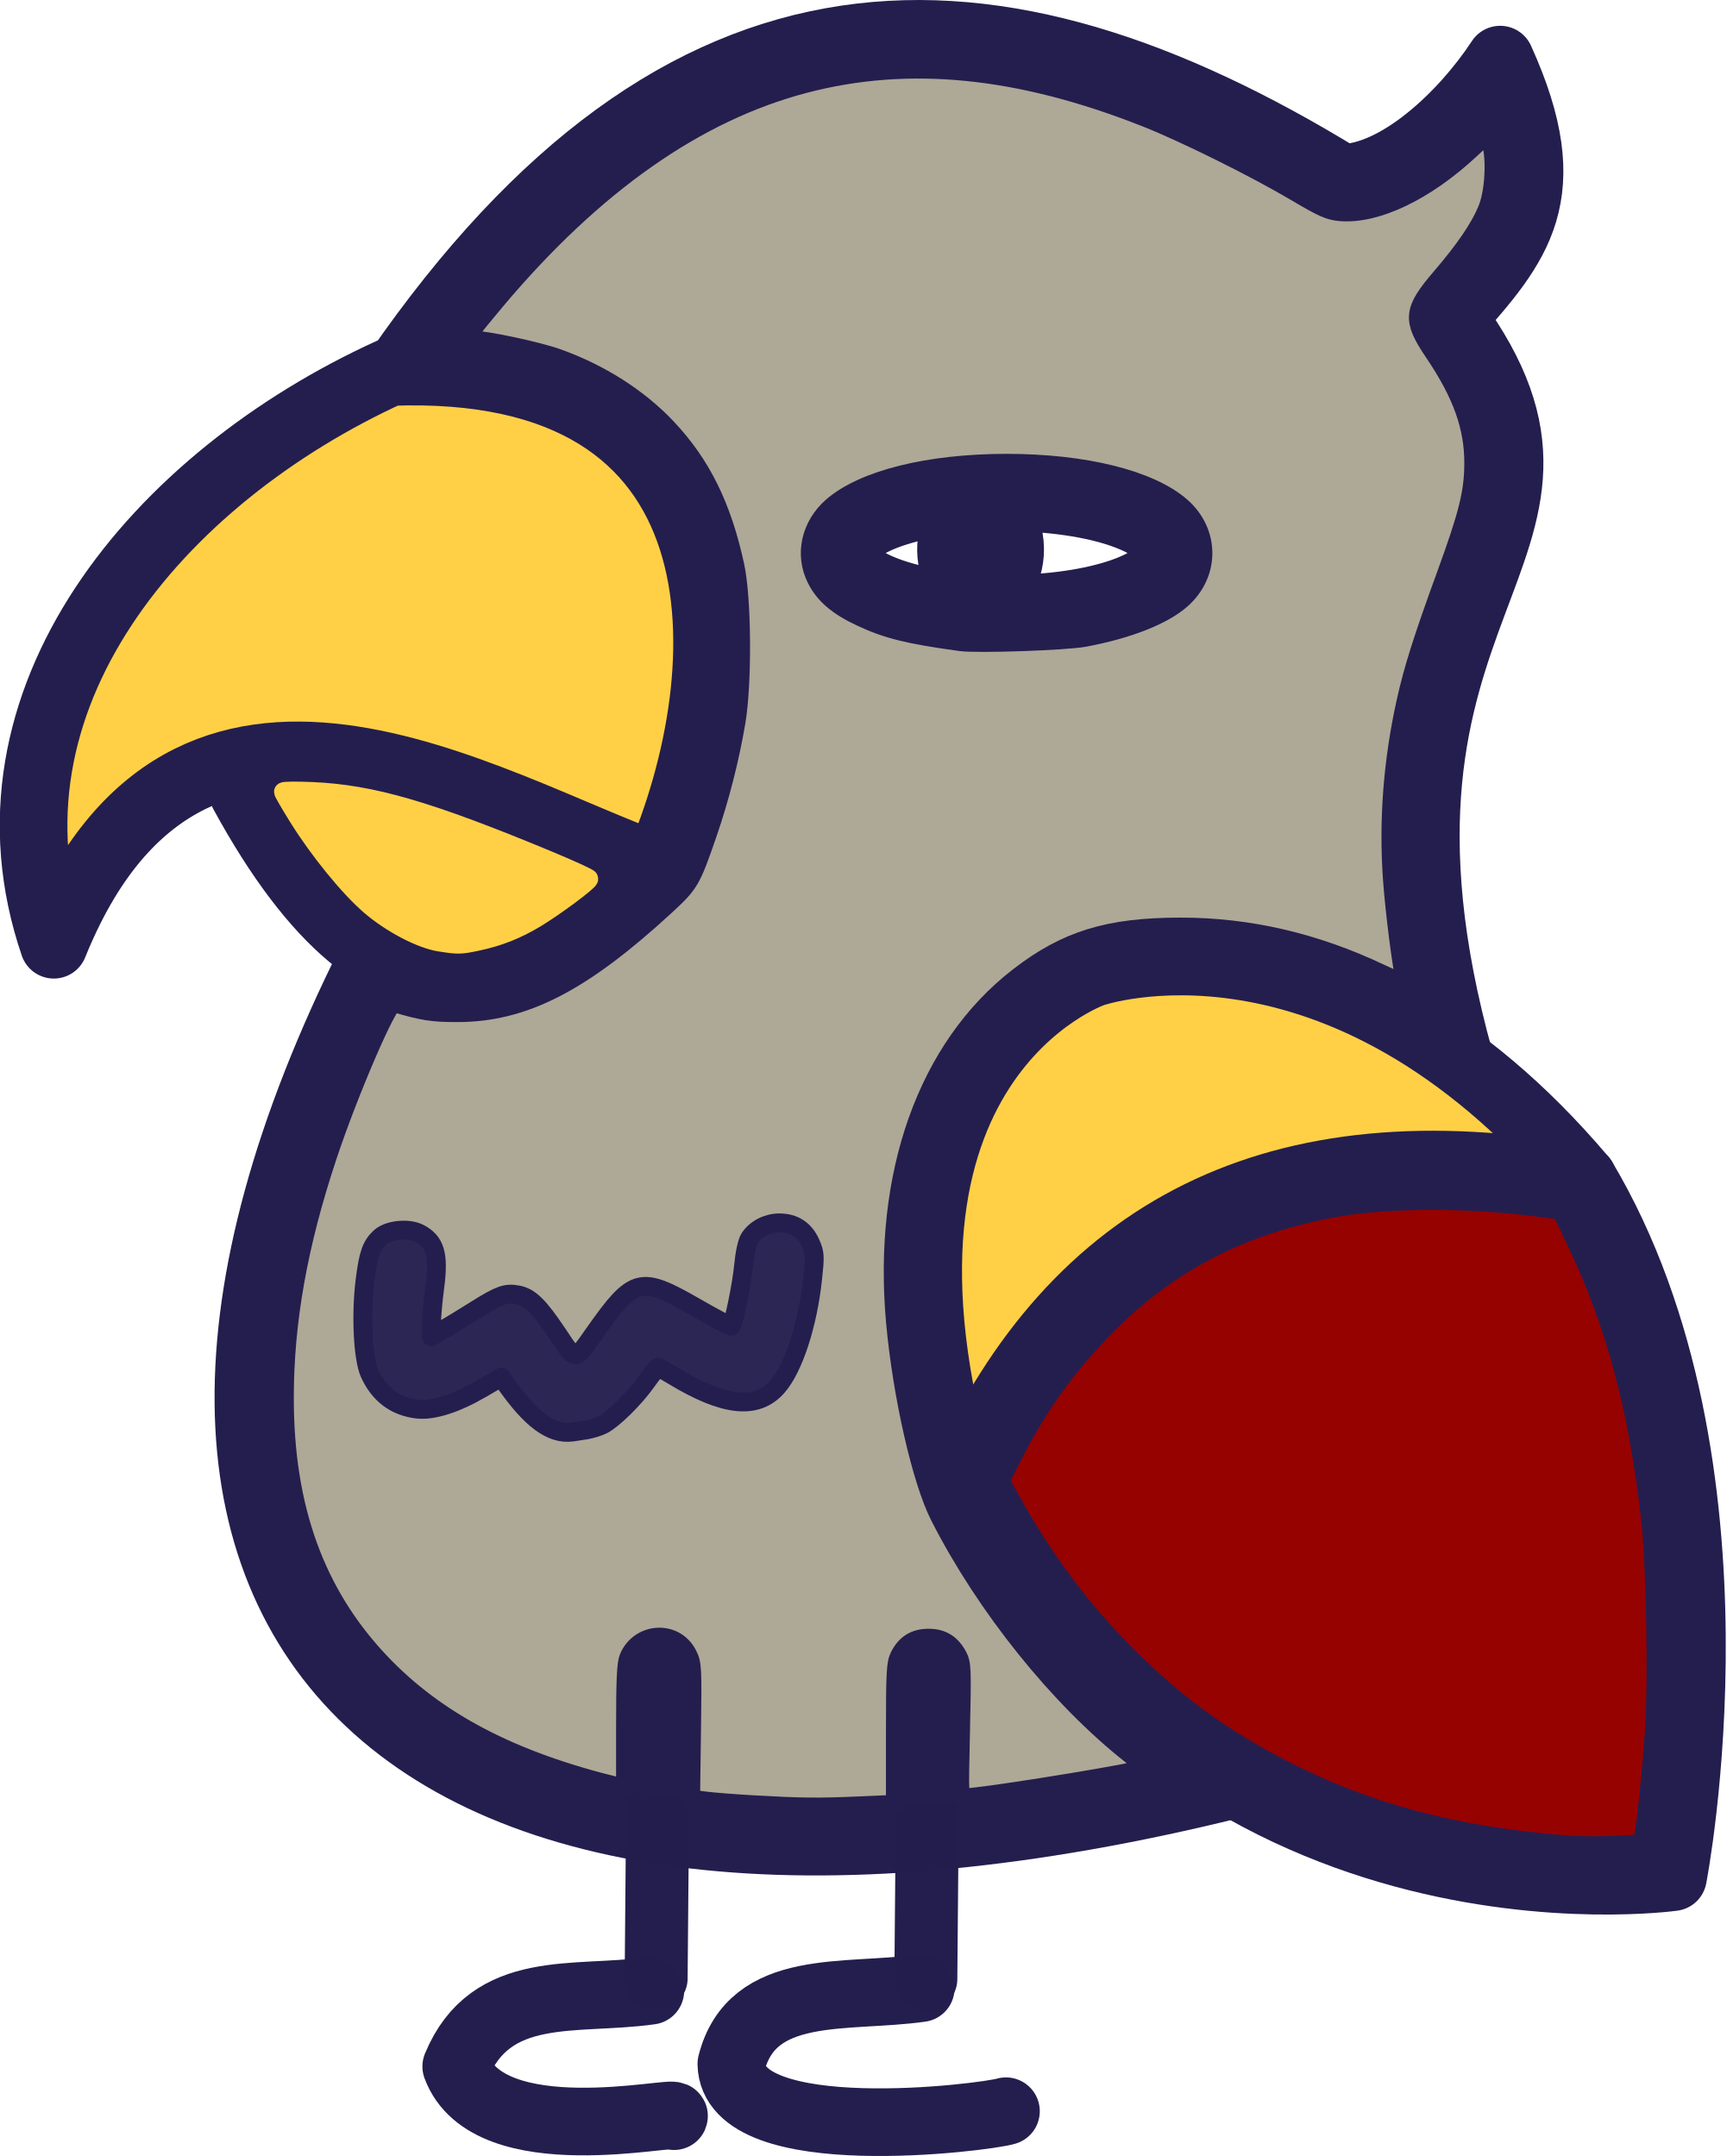
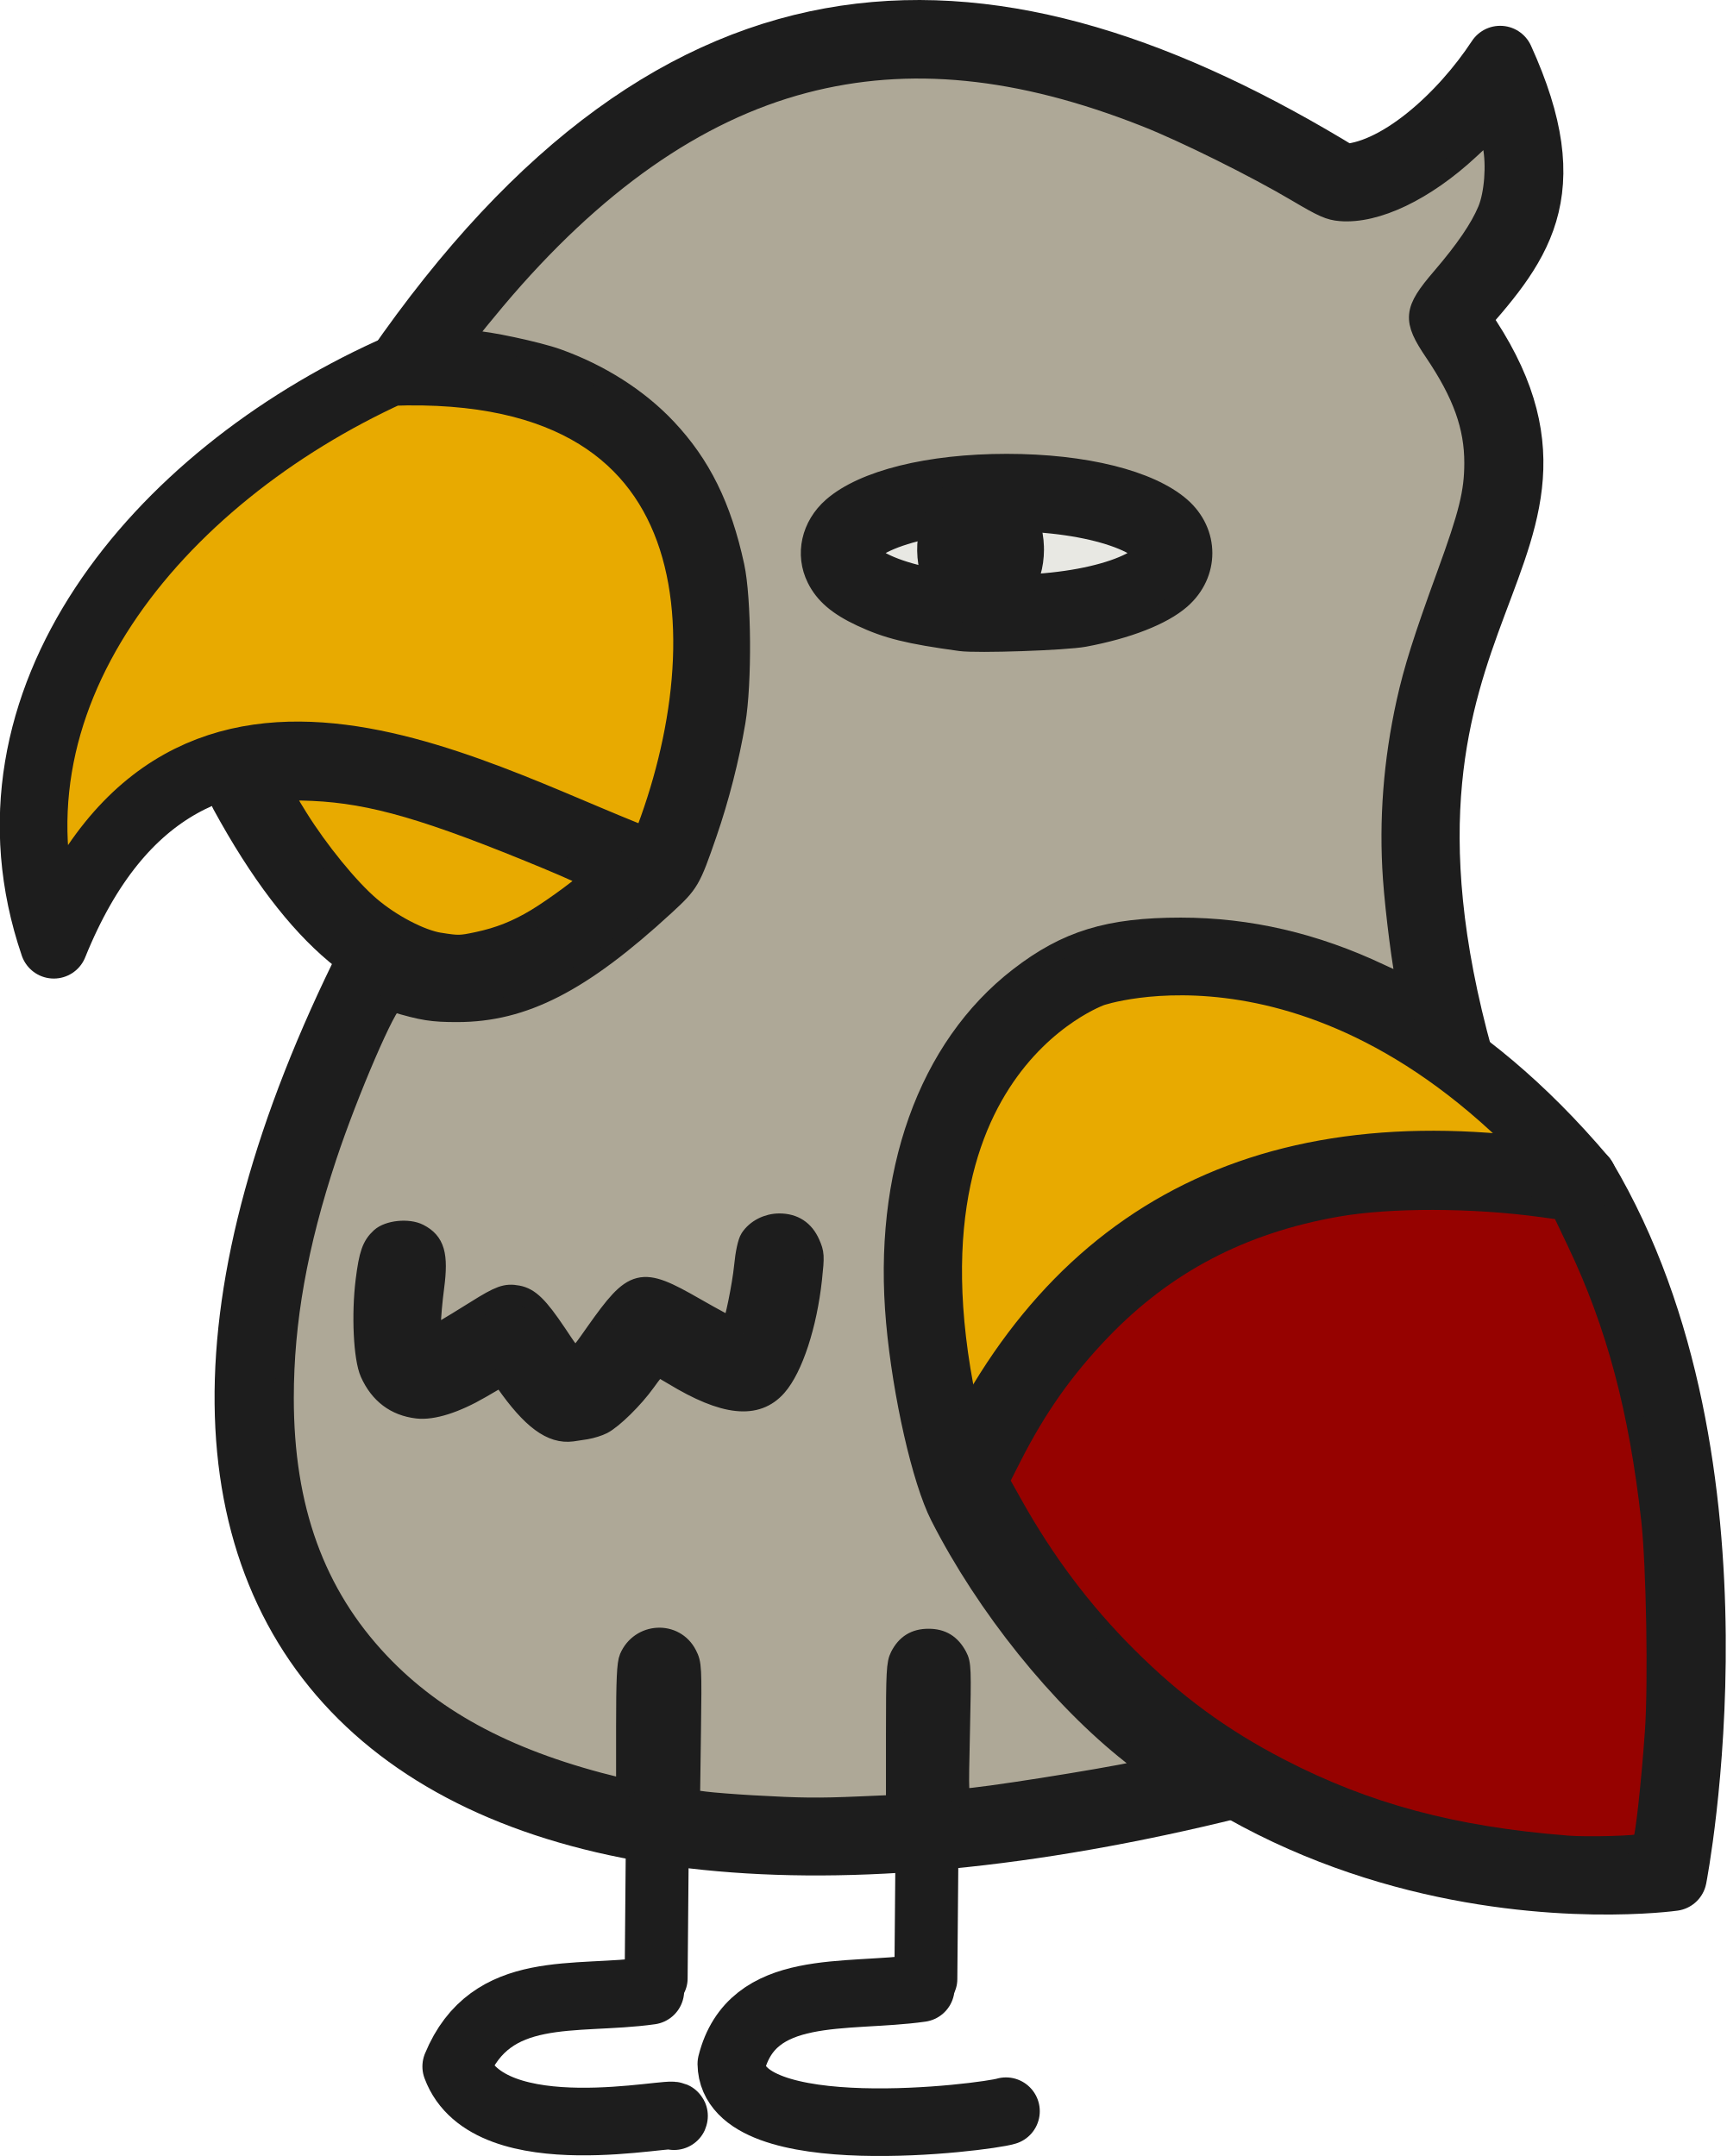
<svg xmlns="http://www.w3.org/2000/svg" width="53.837mm" height="67.24mm" viewBox="0 0 53.837 67.24" version="1.1" id="svg1" xml:space="preserve">
  <defs id="defs1" />
-   <g id="layer6" transform="translate(-13.63636,-201.9568)">
-     <g id="g34">
-       <path style="fill:#960200;fill-opacity:1;stroke:#241e4e;stroke-width:1.963;stroke-linecap:round;stroke-dasharray:none;stroke-opacity:1" d="m 34.177,254.018 -0.083,9.643" id="path10-9" />
-       <path style="fill:#960200;fill-opacity:1;stroke:#241e4e;stroke-width:1.963;stroke-linecap:round;stroke-dasharray:none;stroke-opacity:1" d="m 42.586,254.038 -0.083,9.643" id="path10-5-7" />
-       <path style="fill:none;fill-opacity:1;stroke:#241e4e;stroke-width:2.109;stroke-linecap:round;stroke-linejoin:round;stroke-dasharray:none;stroke-opacity:0.995" d="m 25.204,231.937 c -10.54,21.073 1.455,31.974 26.866,25.685" id="path12-3" />
-       <path style="fill:none;fill-opacity:1;stroke:#241e4e;stroke-width:2.109;stroke-linecap:round;stroke-linejoin:round;stroke-dasharray:none;stroke-opacity:0.958" d="m 26.189,241.379 c -0.235,1.487 -0.333,2.935 0.244,3.343 0.592,0.479 2.154,-0.735 3.15,-1.313 0.625,0.755 1.18,2.082 1.833,2.134 1.018,0.026 1.777,-1.763 2.43,-2.39 0.992,0.496 2.394,1.533 3.021,1.454 0.418,-0.026 1.037,-1.897 1.063,-3.437" id="path13-8" />
-       <path style="fill:none;fill-opacity:1;stroke:#241e4e;stroke-width:2.109;stroke-linecap:round;stroke-linejoin:round;stroke-dasharray:none;stroke-opacity:0.995" d="m 33.913,264.043 c -2.342,0.333 -4.965,-0.274 -6.052,2.362 1.009,2.724 6.888,1.337 6.79,1.55" id="path11-5" />
-       <path style="fill:none;fill-opacity:1;stroke:#241e4e;stroke-width:2.109;stroke-linecap:round;stroke-linejoin:round;stroke-dasharray:none;stroke-opacity:0.995" d="m 42.344,263.962 c -2.342,0.333 -5.26,-0.2 -5.905,2.362 0.041,2.665 7.93,1.671 8.562,1.476" id="path11-1-5" />
-       <path style="fill:#ffd046;fill-opacity:1;stroke:#241e4e;stroke-width:2.109;stroke-linecap:round;stroke-linejoin:round;stroke-dasharray:none;stroke-opacity:1" d="m 47.715,232.306 c 0,0 7.602,-2.657 15.278,6.421 5.314,8.931 2.805,21.773 2.805,21.773 0,0 -15.057,2.14 -22.142,-12.252 -3.912,-13.211 4.059,-15.942 4.059,-15.942 z" id="path14-8" />
-       <path style="fill:none;fill-opacity:1;stroke:#241e4e;stroke-width:2.109;stroke-linecap:round;stroke-linejoin:round;stroke-dasharray:none;stroke-opacity:1" d="m 43.656,248.027 c 3.471,-7.706 9.766,-11.039 19.337,-9.3" id="path15-3" />
-       <path style="fill:none;fill-opacity:1;stroke:#241e4e;stroke-width:2.109;stroke-linecap:round;stroke-linejoin:round;stroke-dasharray:none;stroke-opacity:1" d="m 59.155,235.036 c -4.069,-14.609 5.242,-15.743 -0.221,-23.175 2.012,-2.275 3.392,-3.825 1.476,-8.045 -1.158,1.767 -3.206,3.668 -4.945,3.69 -10.89,-6.679 -20.52,-6.879 -29.449,6.052" id="path16-1" />
-       <path style="fill:#ffd046;fill-opacity:1;stroke:#241e4e;stroke-width:2.109;stroke-linecap:round;stroke-linejoin:round;stroke-dasharray:none;stroke-opacity:1" d="m 15.314,231.42 c -2.606,-7.628 3.248,-14.562 10.481,-17.861 11.305,-0.433 11.033,9.193 8.34,15.426 -5.362,-1.913 -14.64,-7.911 -18.821,2.436 z" id="path17-8" />
-       <path style="fill:none;fill-opacity:1;stroke:#241e4e;stroke-width:2.109;stroke-linecap:round;stroke-linejoin:round;stroke-dasharray:none;stroke-opacity:1" d="m 21.219,226.696 c 4.541,8.329 8.765,6.364 12.916,2.214" id="path18-9" />
-       <ellipse style="fill:none;fill-opacity:1;stroke:#241e4e;stroke-width:2.109;stroke-linecap:round;stroke-linejoin:round;stroke-dasharray:none;stroke-opacity:1" id="path19-6" ry="1.734" rx="5.056" cy="219.205" cx="45.021" />
-       <path style="fill:none;fill-opacity:1;stroke:#241e4e;stroke-width:2.109;stroke-linecap:round;stroke-linejoin:round;stroke-dasharray:none;stroke-opacity:1" id="path20-4" d="m 45.132,219.094 a 0.923,1.329 0 0 1 -0.913,1.328 0.923,1.329 0 0 1 -0.932,-1.3 0.923,1.329 0 0 1 0.893,-1.356 0.923,1.329 0 0 1 0.951,1.271 l -0.922,0.057 z" />
-       <path style="fill:#960200;fill-opacity:1;stroke:#241e4e;stroke-width:0.588;stroke-linecap:round;stroke-linejoin:round;stroke-dasharray:none;stroke-opacity:1" d="m 62.477,259.495 c -3.53,-0.279 -6.24,-1.007 -8.931,-2.4 -1.823,-0.944 -3.284,-2.015 -4.763,-3.494 -1.404,-1.404 -2.561,-2.945 -3.576,-4.762 l -0.391,-0.7 0.379,-0.745 c 0.781,-1.536 1.63,-2.739 2.779,-3.935 1.993,-2.076 4.378,-3.325 7.344,-3.847 1.657,-0.291 4.216,-0.287 6.396,0.012 l 0.602,0.083 0.479,1.005 c 1.214,2.547 1.924,5.21 2.306,8.644 0.158,1.423 0.222,5.091 0.115,6.606 -0.119,1.691 -0.309,3.383 -0.389,3.469 -0.067,0.072 -1.69,0.118 -2.35,0.066 z" id="path21-3" />
-       <path style="fill:#ffd046;fill-opacity:1;stroke:#ffd046;stroke-width:0.588;stroke-linecap:round;stroke-linejoin:round;stroke-dasharray:none;stroke-opacity:1" d="m 27.345,231.338 c -0.588,-0.094 -1.506,-0.574 -2.152,-1.126 -0.664,-0.566 -1.613,-1.731 -2.258,-2.768 -0.254,-0.408 -0.461,-0.765 -0.461,-0.793 0,-0.028 0.407,-0.032 0.904,-0.01 1.861,0.084 3.606,0.591 7.307,2.126 0.721,0.299 1.31,0.568 1.31,0.598 0,0.083 -1.074,0.881 -1.655,1.23 -0.598,0.359 -1.146,0.577 -1.814,0.719 -0.534,0.114 -0.602,0.116 -1.181,0.023 z" id="path24-3" />
-       <path style="opacity:1;fill:#aea897;fill-opacity:1;stroke:#241e4e;stroke-width:2.224;stroke-linecap:round;stroke-linejoin:round;stroke-dasharray:none;stroke-opacity:1" d="m 140.315,976.034 c -2.225,-0.127 -4.798,-0.329 -5.719,-0.449 l -1.674,-0.219 0.108,-7.954 c 0.104,-7.629 0.084,-8 -0.474,-9.095 -1.475,-2.891 -5.627,-2.665 -6.923,0.377 -0.291,0.684 -0.382,2.631 -0.382,8.165 v 7.267 l -0.767,-0.185 c -12.606,-3.037 -21.515,-7.691 -28.164,-14.716 -7.621,-8.052 -11.279,-18.161 -11.271,-31.153 0.005,-9.023 1.607,-18.026 5.06,-28.438 2.527,-7.621 7.161,-18.358 7.837,-18.156 3.397,1.013 4.526,1.192 7.5,1.188 7.832,-0.01 14.658,-3.519 24.513,-12.601 2.861,-2.637 3.025,-2.918 4.954,-8.508 1.443,-4.182 2.632,-8.841 3.359,-13.159 0.776,-4.612 0.706,-14.541 -0.129,-18.392 -1.52,-7.011 -3.959,-11.956 -8.024,-16.265 -3.342,-3.543 -7.86,-6.421 -12.914,-8.227 -2.315,-0.827 -8.369,-2.119 -9.929,-2.119 h -1.03 l 0.621,-0.873 c 0.342,-0.48 1.744,-2.206 3.116,-3.836 11.527,-13.69 23.619,-22.178 36.356,-25.519 12.276,-3.22 25.272,-1.93 40.244,3.993 4.616,1.826 12.941,5.961 17.754,8.817 3.072,1.823 3.861,2.171 5.161,2.278 4.237,0.348 10.002,-2.41 15.252,-7.296 l 2.281,-2.123 0.334,1.609 c 0.47,2.262 0.204,5.732 -0.584,7.613 -0.899,2.148 -2.641,4.701 -5.413,7.933 -3.366,3.925 -3.467,4.969 -0.855,8.835 3.316,4.907 4.705,8.776 4.693,13.074 -0.009,3.438 -0.635,5.968 -3.247,13.136 -2.756,7.561 -3.898,11.176 -4.752,15.038 -1.536,6.949 -2.072,13.949 -1.59,20.782 0.282,4.001 1.177,10.948 1.57,12.192 0.112,0.356 -0.647,0.098 -3.003,-1.018 -7.702,-3.649 -15.486,-5.455 -23.511,-5.455 -8.501,0 -13.472,1.527 -19.083,5.864 -10.775,8.328 -16.105,23.271 -14.523,40.722 0.781,8.617 3.066,18.659 5.202,22.86 5.408,10.637 14.09,21.449 22.594,28.136 l 2.018,1.587 -1.036,0.222 c -4.777,1.024 -19.017,3.265 -20.751,3.265 -0.527,0 -0.537,-0.205 -0.364,-7.881 0.165,-7.302 0.14,-7.951 -0.333,-8.837 -0.773,-1.449 -1.853,-2.112 -3.439,-2.112 -1.594,0 -2.683,0.674 -3.417,2.112 -0.432,0.847 -0.488,1.904 -0.488,9.212 l -4.3e-4,8.255 -4.229,0.183 c -4.865,0.211 -6.895,0.19 -12.509,-0.13 z m -19.676,-44.189 c 0.608,-0.099 1.48,-0.373 1.937,-0.609 1.242,-0.642 3.698,-3.063 5.105,-5.032 0.685,-0.959 1.313,-1.743 1.394,-1.743 0.082,0 0.88,0.445 1.775,0.988 6.032,3.664 9.858,4.07 12.287,1.304 1.909,-2.174 3.574,-7.262 4.161,-12.713 0.293,-2.718 0.275,-3.017 -0.246,-4.195 -0.7,-1.583 -1.947,-2.398 -3.668,-2.398 -1.418,0 -2.787,0.704 -3.508,1.804 -0.286,0.437 -0.567,1.722 -0.719,3.291 -0.217,2.242 -1.149,6.788 -1.453,7.092 -0.058,0.058 -1.974,-0.965 -4.256,-2.275 -6.44,-3.694 -7.2,-3.504 -11.755,2.931 -2.528,3.572 -2.226,3.559 -4.487,0.189 -2.18,-3.249 -3.235,-4.281 -4.652,-4.546 -1.399,-0.263 -2.121,-0.003 -4.972,1.785 -1.404,0.881 -3.149,1.947 -3.878,2.371 l -1.325,0.77 0.006,-1.476 c 0.003,-0.812 0.178,-2.779 0.389,-4.371 0.505,-3.823 0.061,-5.353 -1.838,-6.335 -1.275,-0.659 -3.631,-0.42 -4.593,0.467 -1.038,0.957 -1.394,1.97 -1.782,5.063 -0.507,4.051 -0.26,9.198 0.527,10.954 1.118,2.494 3.017,3.928 5.608,4.235 1.834,0.217 4.536,-0.639 7.54,-2.387 l 2.371,-1.38 0.418,0.599 c 3.101,4.441 5.485,6.203 7.95,5.874 0.307,-0.041 1.056,-0.155 1.664,-0.254 z m 58.674,-93.408 c 5.11,-0.954 9.226,-2.565 11.399,-4.462 3.439,-3.003 3.439,-7.949 0,-10.951 -3.657,-3.194 -11.373,-5.114 -20.548,-5.114 -9.175,0 -16.891,1.92 -20.548,5.114 -2.555,2.231 -3.308,5.629 -1.883,8.489 0.936,1.879 2.509,3.226 5.276,4.52 3.093,1.447 5.564,2.059 11.716,2.904 1.962,0.27 12.378,-0.087 14.589,-0.5 z" id="path27" transform="scale(0.2645833)" />
+   <g id="layer7" transform="translate(-18.22903,-203.2094)">
+     <g id="g34" style="stroke:#1d1d1d;stroke-opacity:1" transform="translate(4.592676,1.252549)">
+       <path style="fill:#960200;fill-opacity:1;stroke:#1d1d1d;stroke-width:1.963;stroke-linecap:round;stroke-dasharray:none;stroke-opacity:1" d="m 34.177,254.018 -0.083,9.643" id="path10-9" />
+       <path style="fill:#960200;fill-opacity:1;stroke:#1d1d1d;stroke-width:1.963;stroke-linecap:round;stroke-dasharray:none;stroke-opacity:1" d="m 42.586,254.038 -0.083,9.643" id="path10-5-7" />
+       <path style="fill:none;fill-opacity:1;stroke:#1d1d1d;stroke-width:2.109;stroke-linecap:round;stroke-linejoin:round;stroke-dasharray:none;stroke-opacity:1" d="m 25.204,231.937 c -10.54,21.073 1.455,31.974 26.866,25.685" id="path12-3" />
+       <path style="fill:none;fill-opacity:1;stroke:#1d1d1d;stroke-width:2.109;stroke-linecap:round;stroke-linejoin:round;stroke-dasharray:none;stroke-opacity:1" d="m 26.189,241.379 c -0.235,1.487 -0.333,2.935 0.244,3.343 0.592,0.479 2.154,-0.735 3.15,-1.313 0.625,0.755 1.18,2.082 1.833,2.134 1.018,0.026 1.777,-1.763 2.43,-2.39 0.992,0.496 2.394,1.533 3.021,1.454 0.418,-0.026 1.037,-1.897 1.063,-3.437" id="path13-8" />
+       <path style="fill:none;fill-opacity:1;stroke:#1d1d1d;stroke-width:2.109;stroke-linecap:round;stroke-linejoin:round;stroke-dasharray:none;stroke-opacity:1" d="m 33.913,264.043 c -2.342,0.333 -4.965,-0.274 -6.052,2.362 1.009,2.724 6.888,1.337 6.79,1.55" id="path11-5" />
+       <path style="fill:none;fill-opacity:1;stroke:#1d1d1d;stroke-width:2.109;stroke-linecap:round;stroke-linejoin:round;stroke-dasharray:none;stroke-opacity:1" d="m 42.344,263.962 c -2.342,0.333 -5.26,-0.2 -5.905,2.362 0.041,2.665 7.93,1.671 8.562,1.476" id="path11-1-5" />
+       <path style="fill:#e8aa00;fill-opacity:1;stroke:#1d1d1d;stroke-width:2.109;stroke-linecap:round;stroke-linejoin:round;stroke-dasharray:none;stroke-opacity:1" d="m 47.715,232.306 c 0,0 7.602,-2.657 15.278,6.421 5.314,8.931 2.805,21.773 2.805,21.773 0,0 -15.057,2.14 -22.142,-12.252 -3.912,-13.211 4.059,-15.942 4.059,-15.942 z" id="path14-8" />
+       <path style="fill:none;fill-opacity:1;stroke:#1d1d1d;stroke-width:2.109;stroke-linecap:round;stroke-linejoin:round;stroke-dasharray:none;stroke-opacity:1" d="m 43.656,248.027 c 3.471,-7.706 9.766,-11.039 19.337,-9.3" id="path15-3" />
+       <path style="fill:none;fill-opacity:1;stroke:#1d1d1d;stroke-width:2.109;stroke-linecap:round;stroke-linejoin:round;stroke-dasharray:none;stroke-opacity:1" d="m 59.155,235.036 c -4.069,-14.609 5.242,-15.743 -0.221,-23.175 2.012,-2.275 3.392,-3.825 1.476,-8.045 -1.158,1.767 -3.206,3.668 -4.945,3.69 -10.89,-6.679 -20.52,-6.879 -29.449,6.052" id="path16-1" />
+       <path style="fill:#e8aa00;fill-opacity:1;stroke:#1d1d1d;stroke-width:2.109;stroke-linecap:round;stroke-linejoin:round;stroke-dasharray:none;stroke-opacity:1" d="m 15.314,231.42 c -2.606,-7.628 3.248,-14.562 10.481,-17.861 11.305,-0.433 11.033,9.193 8.34,15.426 -5.362,-1.913 -14.64,-7.911 -18.821,2.436 z" id="path17-8" />
+       <path style="fill:none;fill-opacity:1;stroke:#1d1d1d;stroke-width:2.109;stroke-linecap:round;stroke-linejoin:round;stroke-dasharray:none;stroke-opacity:1" d="m 21.219,226.696 c 4.541,8.329 8.765,6.364 12.916,2.214" id="path18-9" />
+       <ellipse style="fill:#e8e8e3;fill-opacity:1;stroke:#1d1d1d;stroke-width:2.109;stroke-linecap:round;stroke-linejoin:round;stroke-dasharray:none;stroke-opacity:1" id="path19-6" ry="1.734" rx="5.056" cy="219.205" cx="45.021" />
+       <path style="fill:none;fill-opacity:1;stroke:#1d1d1d;stroke-width:2.109;stroke-linecap:round;stroke-linejoin:round;stroke-dasharray:none;stroke-opacity:1" id="path20-4" d="m 45.132,219.094 a 0.923,1.329 0 0 1 -0.913,1.328 0.923,1.329 0 0 1 -0.932,-1.3 0.923,1.329 0 0 1 0.893,-1.356 0.923,1.329 0 0 1 0.951,1.271 l -0.922,0.057 z" />
+       <path style="fill:#960200;fill-opacity:1;stroke:#1d1d1d;stroke-width:0.588;stroke-linecap:round;stroke-linejoin:round;stroke-dasharray:none;stroke-opacity:1" d="m 62.477,259.495 c -3.53,-0.279 -6.24,-1.007 -8.931,-2.4 -1.823,-0.944 -3.284,-2.015 -4.763,-3.494 -1.404,-1.404 -2.561,-2.945 -3.576,-4.762 l -0.391,-0.7 0.379,-0.745 c 0.781,-1.536 1.63,-2.739 2.779,-3.935 1.993,-2.076 4.378,-3.325 7.344,-3.847 1.657,-0.291 4.216,-0.287 6.396,0.012 l 0.602,0.083 0.479,1.005 c 1.214,2.547 1.924,5.21 2.306,8.644 0.158,1.423 0.222,5.091 0.115,6.606 -0.119,1.691 -0.309,3.383 -0.389,3.469 -0.067,0.072 -1.69,0.118 -2.35,0.066 z" id="path21-3" />
+       <path style="fill:#e8aa00;fill-opacity:1;stroke:#1d1d1d;stroke-width:0.588;stroke-linecap:round;stroke-linejoin:round;stroke-dasharray:none;stroke-opacity:1" d="m 27.345,231.338 c -0.588,-0.094 -1.506,-0.574 -2.152,-1.126 -0.664,-0.566 -1.613,-1.731 -2.258,-2.768 -0.254,-0.408 -0.461,-0.765 -0.461,-0.793 0,-0.028 0.407,-0.032 0.904,-0.01 1.861,0.084 3.606,0.591 7.307,2.126 0.721,0.299 1.31,0.568 1.31,0.598 0,0.083 -1.074,0.881 -1.655,1.23 -0.598,0.359 -1.146,0.577 -1.814,0.719 -0.534,0.114 -0.602,0.116 -1.181,0.023 z" id="path24-3" />
+       <path style="opacity:1;fill:#aea897;fill-opacity:1;stroke:#1d1d1d;stroke-width:2.224;stroke-linecap:round;stroke-linejoin:round;stroke-dasharray:none;stroke-opacity:1" d="m 140.315,976.034 c -2.225,-0.127 -4.798,-0.329 -5.719,-0.449 l -1.674,-0.219 0.108,-7.954 c 0.104,-7.629 0.084,-8 -0.474,-9.095 -1.475,-2.891 -5.627,-2.665 -6.923,0.377 -0.291,0.684 -0.382,2.631 -0.382,8.165 v 7.267 l -0.767,-0.185 c -12.606,-3.037 -21.515,-7.691 -28.164,-14.716 -7.621,-8.052 -11.279,-18.161 -11.271,-31.153 0.005,-9.023 1.607,-18.026 5.06,-28.438 2.527,-7.621 7.161,-18.358 7.837,-18.156 3.397,1.013 4.526,1.192 7.5,1.188 7.832,-0.01 14.658,-3.519 24.513,-12.601 2.861,-2.637 3.025,-2.918 4.954,-8.508 1.443,-4.182 2.632,-8.841 3.359,-13.159 0.776,-4.612 0.706,-14.541 -0.129,-18.392 -1.52,-7.011 -3.959,-11.956 -8.024,-16.265 -3.342,-3.543 -7.86,-6.421 -12.914,-8.227 -2.315,-0.827 -8.369,-2.119 -9.929,-2.119 h -1.03 l 0.621,-0.873 c 0.342,-0.48 1.744,-2.206 3.116,-3.836 11.527,-13.69 23.619,-22.178 36.356,-25.519 12.276,-3.22 25.272,-1.93 40.244,3.993 4.616,1.826 12.941,5.961 17.754,8.817 3.072,1.823 3.861,2.171 5.161,2.278 4.237,0.348 10.002,-2.41 15.252,-7.296 l 2.281,-2.123 0.334,1.609 c 0.47,2.262 0.204,5.732 -0.584,7.613 -0.899,2.148 -2.641,4.701 -5.413,7.933 -3.366,3.925 -3.467,4.969 -0.855,8.835 3.316,4.907 4.705,8.776 4.693,13.074 -0.009,3.438 -0.635,5.968 -3.247,13.136 -2.756,7.561 -3.898,11.176 -4.752,15.038 -1.536,6.949 -2.072,13.949 -1.59,20.782 0.282,4.001 1.177,10.948 1.57,12.192 0.112,0.356 -0.647,0.098 -3.003,-1.018 -7.702,-3.649 -15.486,-5.455 -23.511,-5.455 -8.501,0 -13.472,1.527 -19.083,5.864 -10.775,8.328 -16.105,23.271 -14.523,40.722 0.781,8.617 3.066,18.659 5.202,22.86 5.408,10.637 14.09,21.449 22.594,28.136 l 2.018,1.587 -1.036,0.222 c -4.777,1.024 -19.017,3.265 -20.751,3.265 -0.527,0 -0.537,-0.205 -0.364,-7.881 0.165,-7.302 0.14,-7.951 -0.333,-8.837 -0.773,-1.449 -1.853,-2.112 -3.439,-2.112 -1.594,0 -2.683,0.674 -3.417,2.112 -0.432,0.847 -0.488,1.904 -0.488,9.212 l -4.3e-4,8.255 -4.229,0.183 c -4.865,0.211 -6.895,0.19 -12.509,-0.13 z m -19.676,-44.189 c 0.608,-0.099 1.48,-0.373 1.937,-0.609 1.242,-0.642 3.698,-3.063 5.105,-5.032 0.685,-0.959 1.313,-1.743 1.394,-1.743 0.082,0 0.88,0.445 1.775,0.988 6.032,3.664 9.858,4.07 12.287,1.304 1.909,-2.174 3.574,-7.262 4.161,-12.713 0.293,-2.718 0.275,-3.017 -0.246,-4.195 -0.7,-1.583 -1.947,-2.398 -3.668,-2.398 -1.418,0 -2.787,0.704 -3.508,1.804 -0.286,0.437 -0.567,1.722 -0.719,3.291 -0.217,2.242 -1.149,6.788 -1.453,7.092 -0.058,0.058 -1.974,-0.965 -4.256,-2.275 -6.44,-3.694 -7.2,-3.504 -11.755,2.931 -2.528,3.572 -2.226,3.559 -4.487,0.189 -2.18,-3.249 -3.235,-4.281 -4.652,-4.546 -1.399,-0.263 -2.121,-0.003 -4.972,1.785 -1.404,0.881 -3.149,1.947 -3.878,2.371 l -1.325,0.77 0.006,-1.476 c 0.003,-0.812 0.178,-2.779 0.389,-4.371 0.505,-3.823 0.061,-5.353 -1.838,-6.335 -1.275,-0.659 -3.631,-0.42 -4.593,0.467 -1.038,0.957 -1.394,1.97 -1.782,5.063 -0.507,4.051 -0.26,9.198 0.527,10.954 1.118,2.494 3.017,3.928 5.608,4.235 1.834,0.217 4.536,-0.639 7.54,-2.387 l 2.371,-1.38 0.418,0.599 c 3.101,4.441 5.485,6.203 7.95,5.874 0.307,-0.041 1.056,-0.155 1.664,-0.254 z m 58.674,-93.408 c 5.11,-0.954 9.226,-2.565 11.399,-4.462 3.439,-3.003 3.439,-7.949 0,-10.951 -3.657,-3.194 -11.373,-5.114 -20.548,-5.114 -9.175,0 -16.891,1.92 -20.548,5.114 -2.555,2.231 -3.308,5.629 -1.883,8.489 0.936,1.879 2.509,3.226 5.276,4.52 3.093,1.447 5.564,2.059 11.716,2.904 1.962,0.27 12.378,-0.087 14.589,-0.5 z" id="path27" transform="scale(0.2645833)" />
    </g>
  </g>
</svg>
